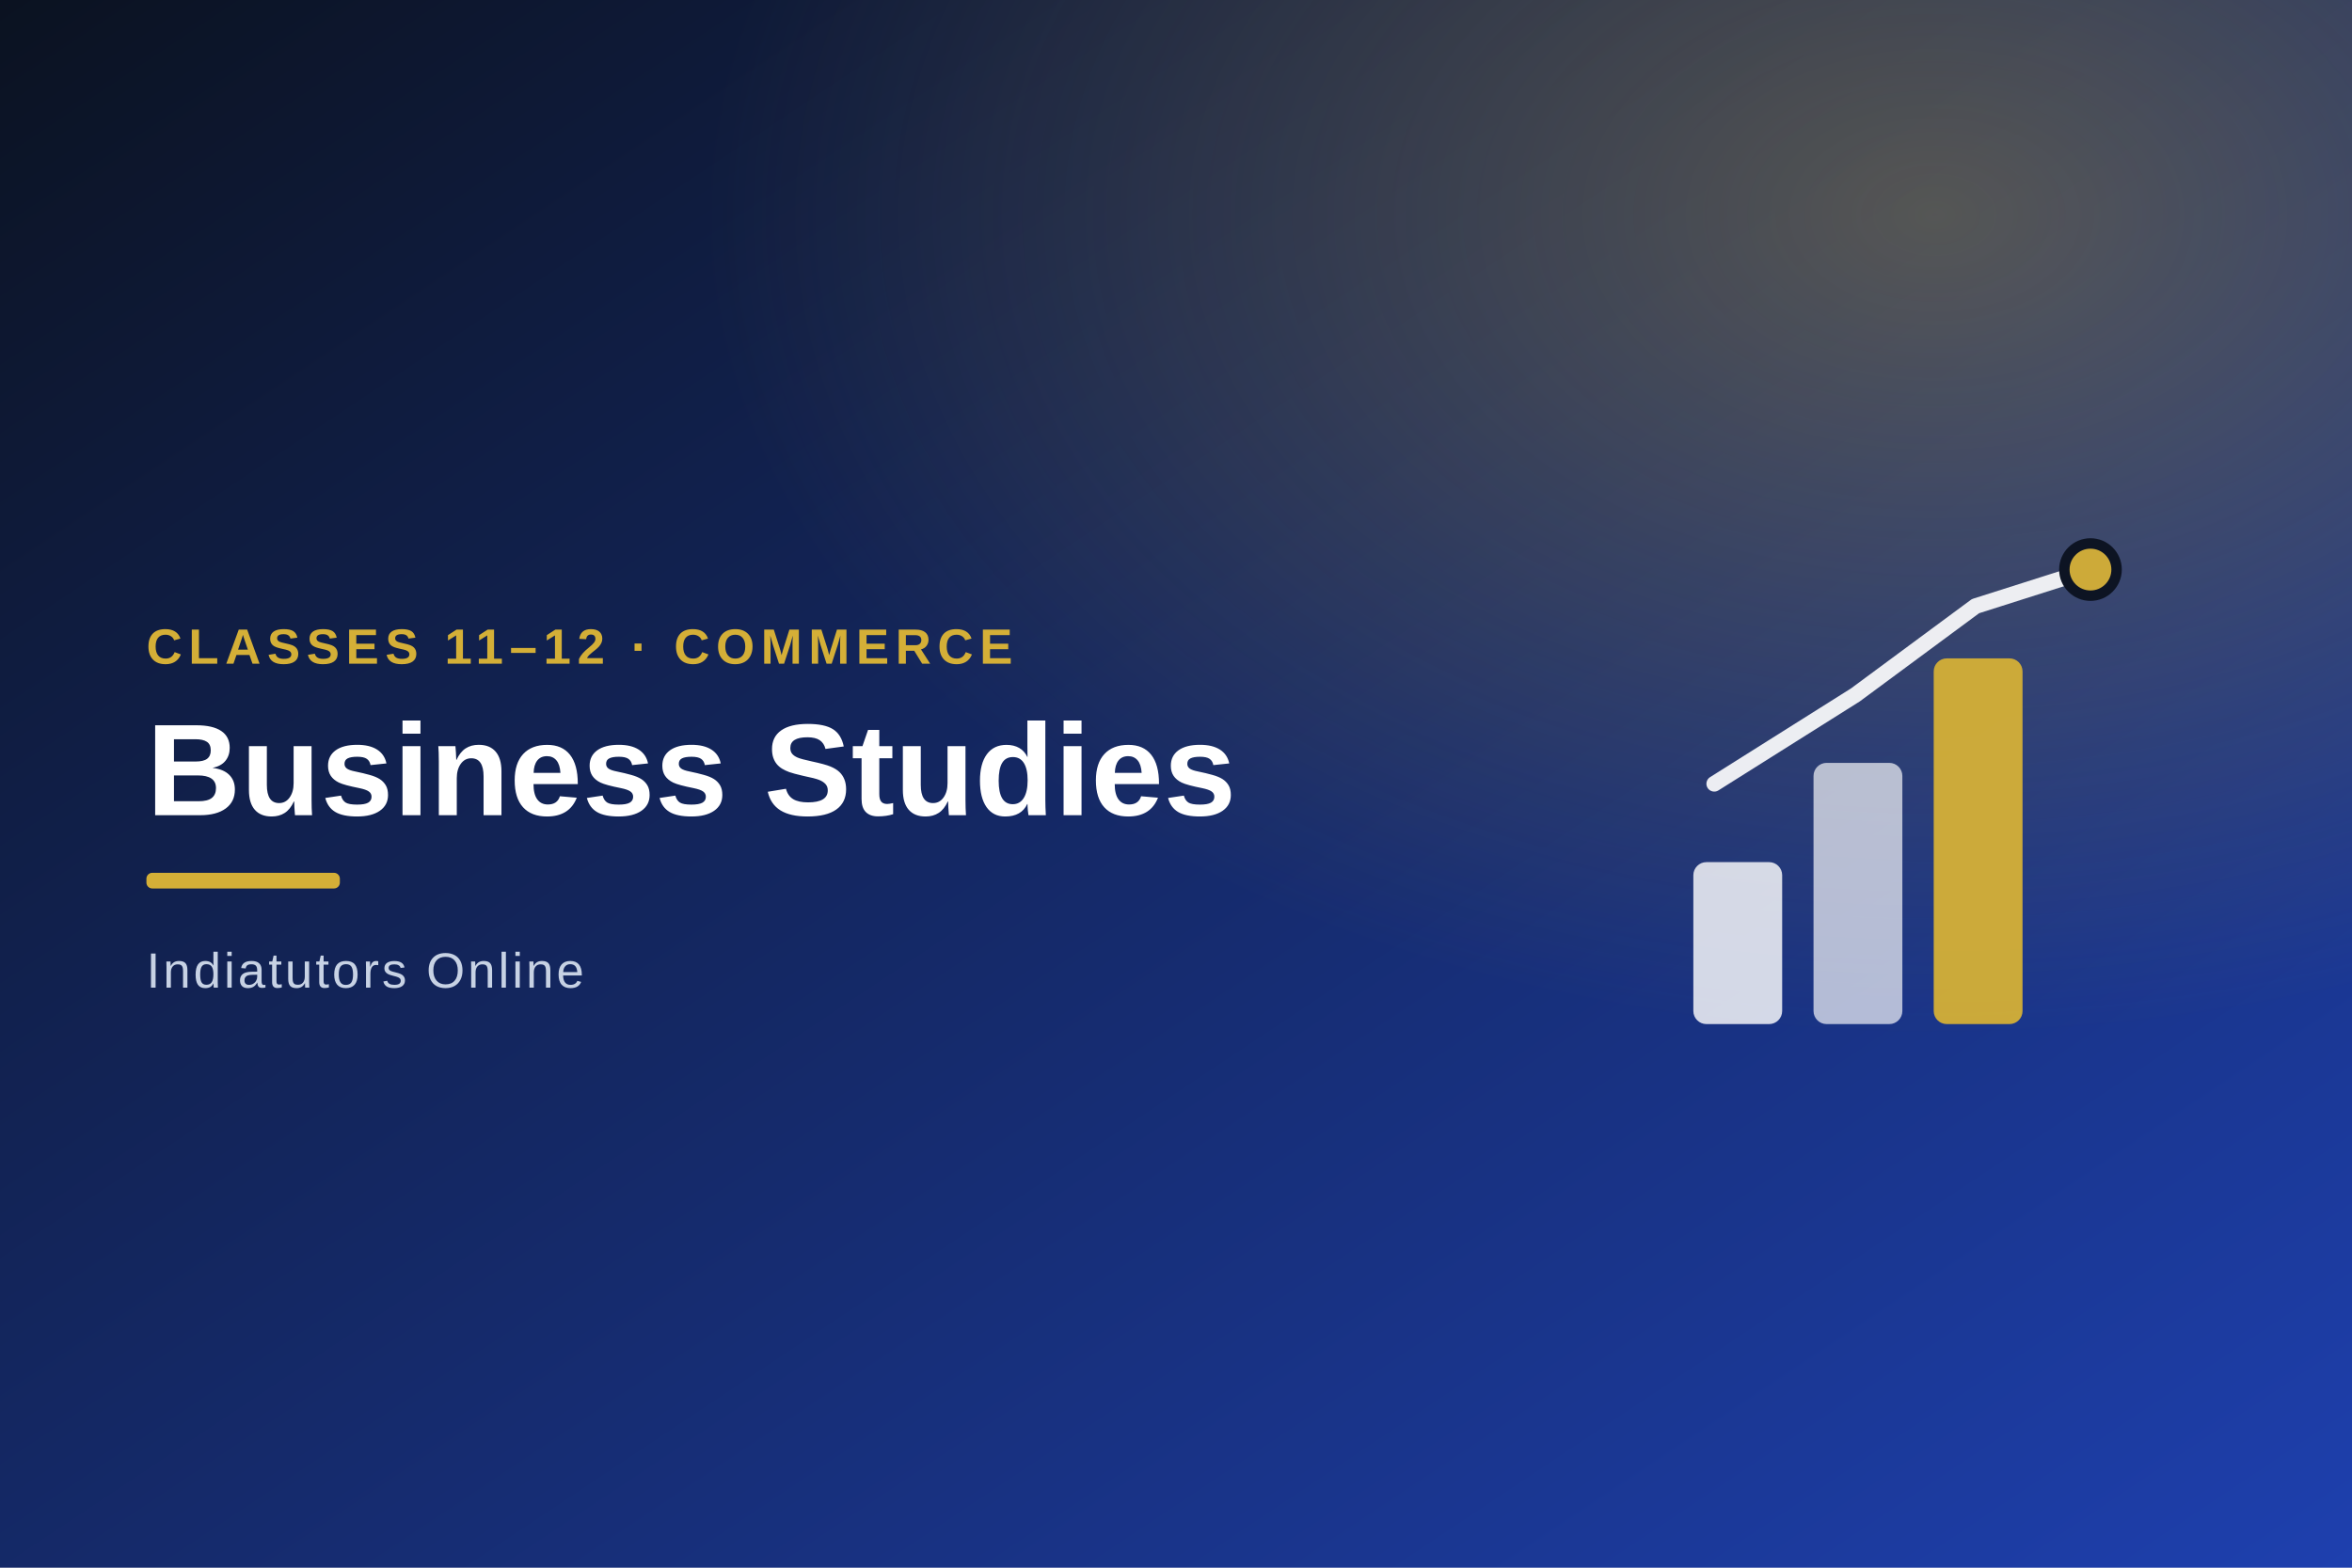
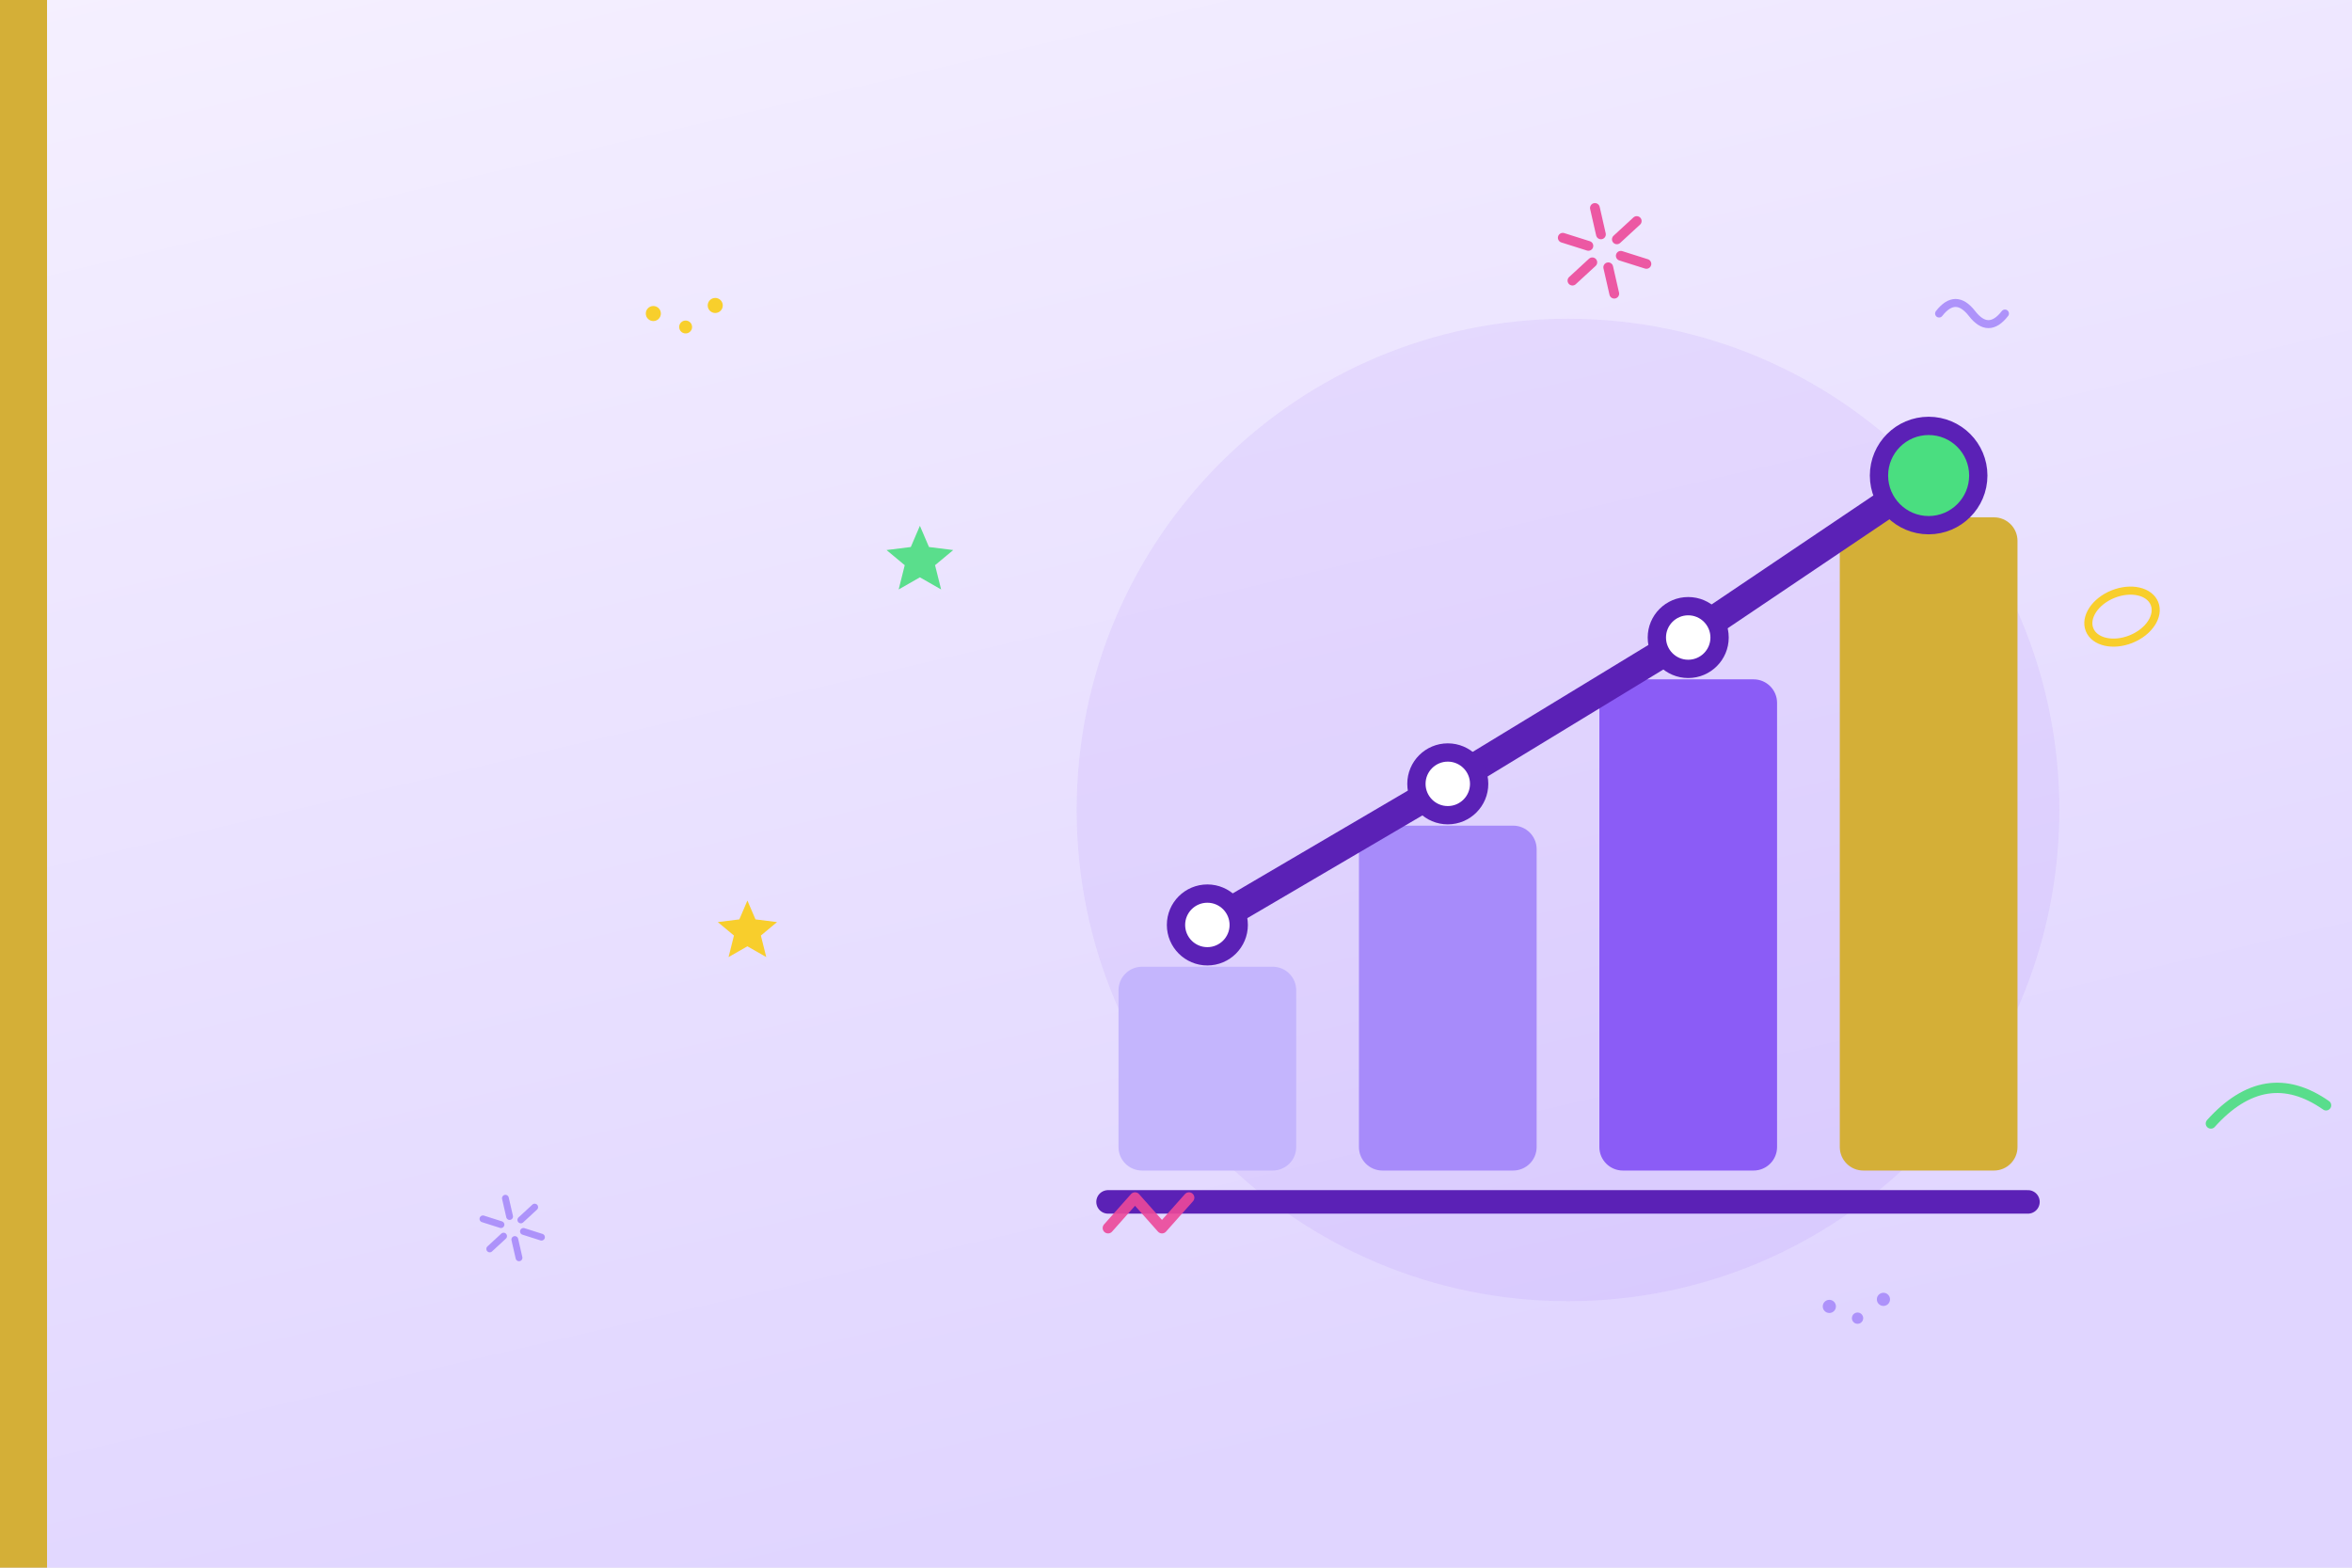
- <svg xmlns="http://www.w3.org/2000/svg" width="1200" height="800" viewBox="0 0 1200 800">
+ <svg xmlns="http://www.w3.org/2000/svg" width="1200" height="800" viewBox="0 0 900 600" preserveAspectRatio="xMidYMid slice">
  <defs>
-     <linearGradient id="bg" x1="0" y1="0" x2="1" y2="1">
-       <stop offset="0%" stop-color="#0B1220" />
-       <stop offset="100%" stop-color="#1E40AF" />
+     <linearGradient id="bg" x1="0" y1="0" x2="0.35" y2="1">
+       <stop offset="0%" stop-color="#F5F0FF" />
+       <stop offset="100%" stop-color="#E0D5FF" />
    </linearGradient>
-     <radialGradient id="glow" cx="82%" cy="14%" r="52%">
-       <stop offset="0%" stop-color="#D4AF37" stop-opacity=".34" />
-       <stop offset="100%" stop-color="#D4AF37" stop-opacity="0" />
-     </radialGradient>
  </defs>
-   <rect width="1200" height="800" fill="url(#bg)" />
-   <rect width="1200" height="800" fill="url(#glow)" />
-   <g transform="translate(805.3,240.0) scale(1.333)" opacity=".95">
-     <rect x="44" y="150" width="34" height="62" rx="5" fill="#fff" opacity=".85" />
-     <rect x="90" y="112" width="34" height="100" rx="5" fill="#fff" opacity=".7" />
-     <rect x="136" y="72" width="34" height="140" rx="5" fill="#D4AF37" />
-     <polyline points="52,120 106,86 152,52 196,38" fill="none" stroke="#fff" stroke-width="6" stroke-linecap="round" stroke-linejoin="round" opacity=".95" />
-     <circle cx="196" cy="38" r="10" fill="#D4AF37" stroke="#0B1220" stroke-width="4" />
+   <rect width="900" height="600" fill="url(#bg)" />
+   <g transform="translate(600 310)">
+     <circle r="188" fill="#7C3AED" opacity=".08" />
+     <rect x="-172" y="60" width="68" height="78" rx="9" fill="#C4B5FD" />
+     <rect x="-80" y="6" width="68" height="132" rx="9" fill="#A78BFA" />
+     <rect x="12" y="-50" width="68" height="188" rx="9" fill="#8B5CF6" />
+     <rect x="104" y="-112" width="68" height="250" rx="9" fill="#D4AF37" />
+     <polyline points="-138,44 -46,-10 46,-66 138,-128" fill="none" stroke="#5B21B6" stroke-width="11" stroke-linecap="round" stroke-linejoin="round" />
+     <circle cx="-138" cy="44" r="12" fill="#fff" stroke="#5B21B6" stroke-width="7" />
+     <circle cx="-46" cy="-10" r="12" fill="#fff" stroke="#5B21B6" stroke-width="7" />
+     <circle cx="46" cy="-66" r="12" fill="#fff" stroke="#5B21B6" stroke-width="7" />
+     <circle cx="138" cy="-128" r="19" fill="#4ADE80" stroke="#5B21B6" stroke-width="7" />
+     <line x1="-176" y1="150" x2="176" y2="150" stroke="#5B21B6" stroke-width="9" stroke-linecap="round" />
  </g>
-   <g transform="translate(74.7,338.7)">
-     <text x="0" y="0" font-family="Segoe UI,Arial,sans-serif" font-size="25.3" fill="#D4AF37" letter-spacing="3.20" font-weight="600">CLASSES 11–12 · COMMERCE</text>
-     <text x="0" y="77.3" font-family="Segoe UI,Arial,sans-serif" font-size="66.7" fill="#ffffff" font-weight="700">Business Studies</text>
-     <rect x="0" y="106.7" width="98.7" height="8.0" rx="3" fill="#D4AF37" />
-     <text x="0" y="165.3" font-family="Segoe UI,Arial,sans-serif" font-size="25.3" fill="#c7d2e4" letter-spacing="1.47">Indiatutors Online</text>
+   <g>
+     <g opacity="0.9">
+       <line x1="200.3" y1="471.3" x2="207.2" y2="473.5" stroke="#A78BFA" stroke-width="2.61" stroke-linecap="round" />
+       <line x1="197.0" y1="474.4" x2="198.6" y2="481.4" stroke="#A78BFA" stroke-width="2.61" stroke-linecap="round" />
+       <line x1="192.7" y1="473.1" x2="187.4" y2="478.0" stroke="#A78BFA" stroke-width="2.61" stroke-linecap="round" />
+       <line x1="191.7" y1="468.7" x2="184.8" y2="466.5" stroke="#A78BFA" stroke-width="2.61" stroke-linecap="round" />
+       <line x1="195.0" y1="465.6" x2="193.4" y2="458.6" stroke="#A78BFA" stroke-width="2.61" stroke-linecap="round" />
+       <line x1="199.3" y1="466.9" x2="204.6" y2="462.0" stroke="#A78BFA" stroke-width="2.61" stroke-linecap="round" />
+     </g>
+     <g opacity="0.9">
+       <circle cx="250" cy="120" r="2.884" fill="#FACC15" />
+       <circle cx="262.36" cy="125.15" r="2.472" fill="#FACC15" />
+       <circle cx="273.69" cy="116.91" r="2.884" fill="#FACC15" />
+     </g>
+     <path d="M352 201.24 l 3.48 8.12 l 9.28 1.16 l -6.96 5.8 l 2.32 9.28 l -8.12 -4.64 l -8.12 4.64 l 2.32 -9.28 l -6.96 -5.8 l 9.28 -1.16 z" fill="#4ADE80" opacity="0.9" />
+     <path d="M424 470 l 10.32 -11.61 l 10.32 11.61 l 10.32 -11.61" fill="none" stroke="#EC4899" stroke-width="4.128" stroke-linecap="round" stroke-linejoin="round" opacity="0.9" />
+     <path d="M742 120 q 6.3 -8.1 12.6 0 t 12.6 0" fill="none" stroke="#A78BFA" stroke-width="3.06" stroke-linecap="round" opacity="0.9" />
+     <ellipse cx="812" cy="236" rx="13.39" ry="9.27" fill="none" stroke="#FACC15" stroke-width="3.09" transform="rotate(-22 812 236)" opacity="0.9" />
+     <path d="M846 430 q 20.88 -23.2 44.08 -6.96" fill="none" stroke="#4ADE80" stroke-width="3.944" stroke-linecap="round" opacity="0.9" />
+     <g opacity="0.9">
+       <line x1="620.2" y1="97.9" x2="630.0" y2="101.0" stroke="#EC4899" stroke-width="3.741" stroke-linecap="round" />
+       <line x1="615.4" y1="102.3" x2="617.7" y2="112.4" stroke="#EC4899" stroke-width="3.741" stroke-linecap="round" />
+       <line x1="609.3" y1="100.4" x2="601.7" y2="107.4" stroke="#EC4899" stroke-width="3.741" stroke-linecap="round" />
+       <line x1="607.8" y1="94.1" x2="598.0" y2="91.0" stroke="#EC4899" stroke-width="3.741" stroke-linecap="round" />
+       <line x1="612.6" y1="89.7" x2="610.3" y2="79.6" stroke="#EC4899" stroke-width="3.741" stroke-linecap="round" />
+       <line x1="618.7" y1="91.6" x2="626.3" y2="84.6" stroke="#EC4899" stroke-width="3.741" stroke-linecap="round" />
+     </g>
+     <g opacity="0.9">
+       <circle cx="700" cy="500" r="2.52" fill="#A78BFA" />
+       <circle cx="710.8" cy="504.5" r="2.16" fill="#A78BFA" />
+       <circle cx="720.7" cy="497.3" r="2.52" fill="#A78BFA" />
+     </g>
+     <path d="M286 344.67 l 3.09 7.21 l 8.24 1.03 l -6.18 5.15 l 2.06 8.24 l -7.21 -4.12 l -7.21 4.12 l 2.06 -8.24 l -6.18 -5.15 l 8.24 -1.03 z" fill="#FACC15" opacity="0.9" />
  </g>
+   <rect x="0" y="0" width="18" height="600" fill="#D4AF37" />
</svg>
